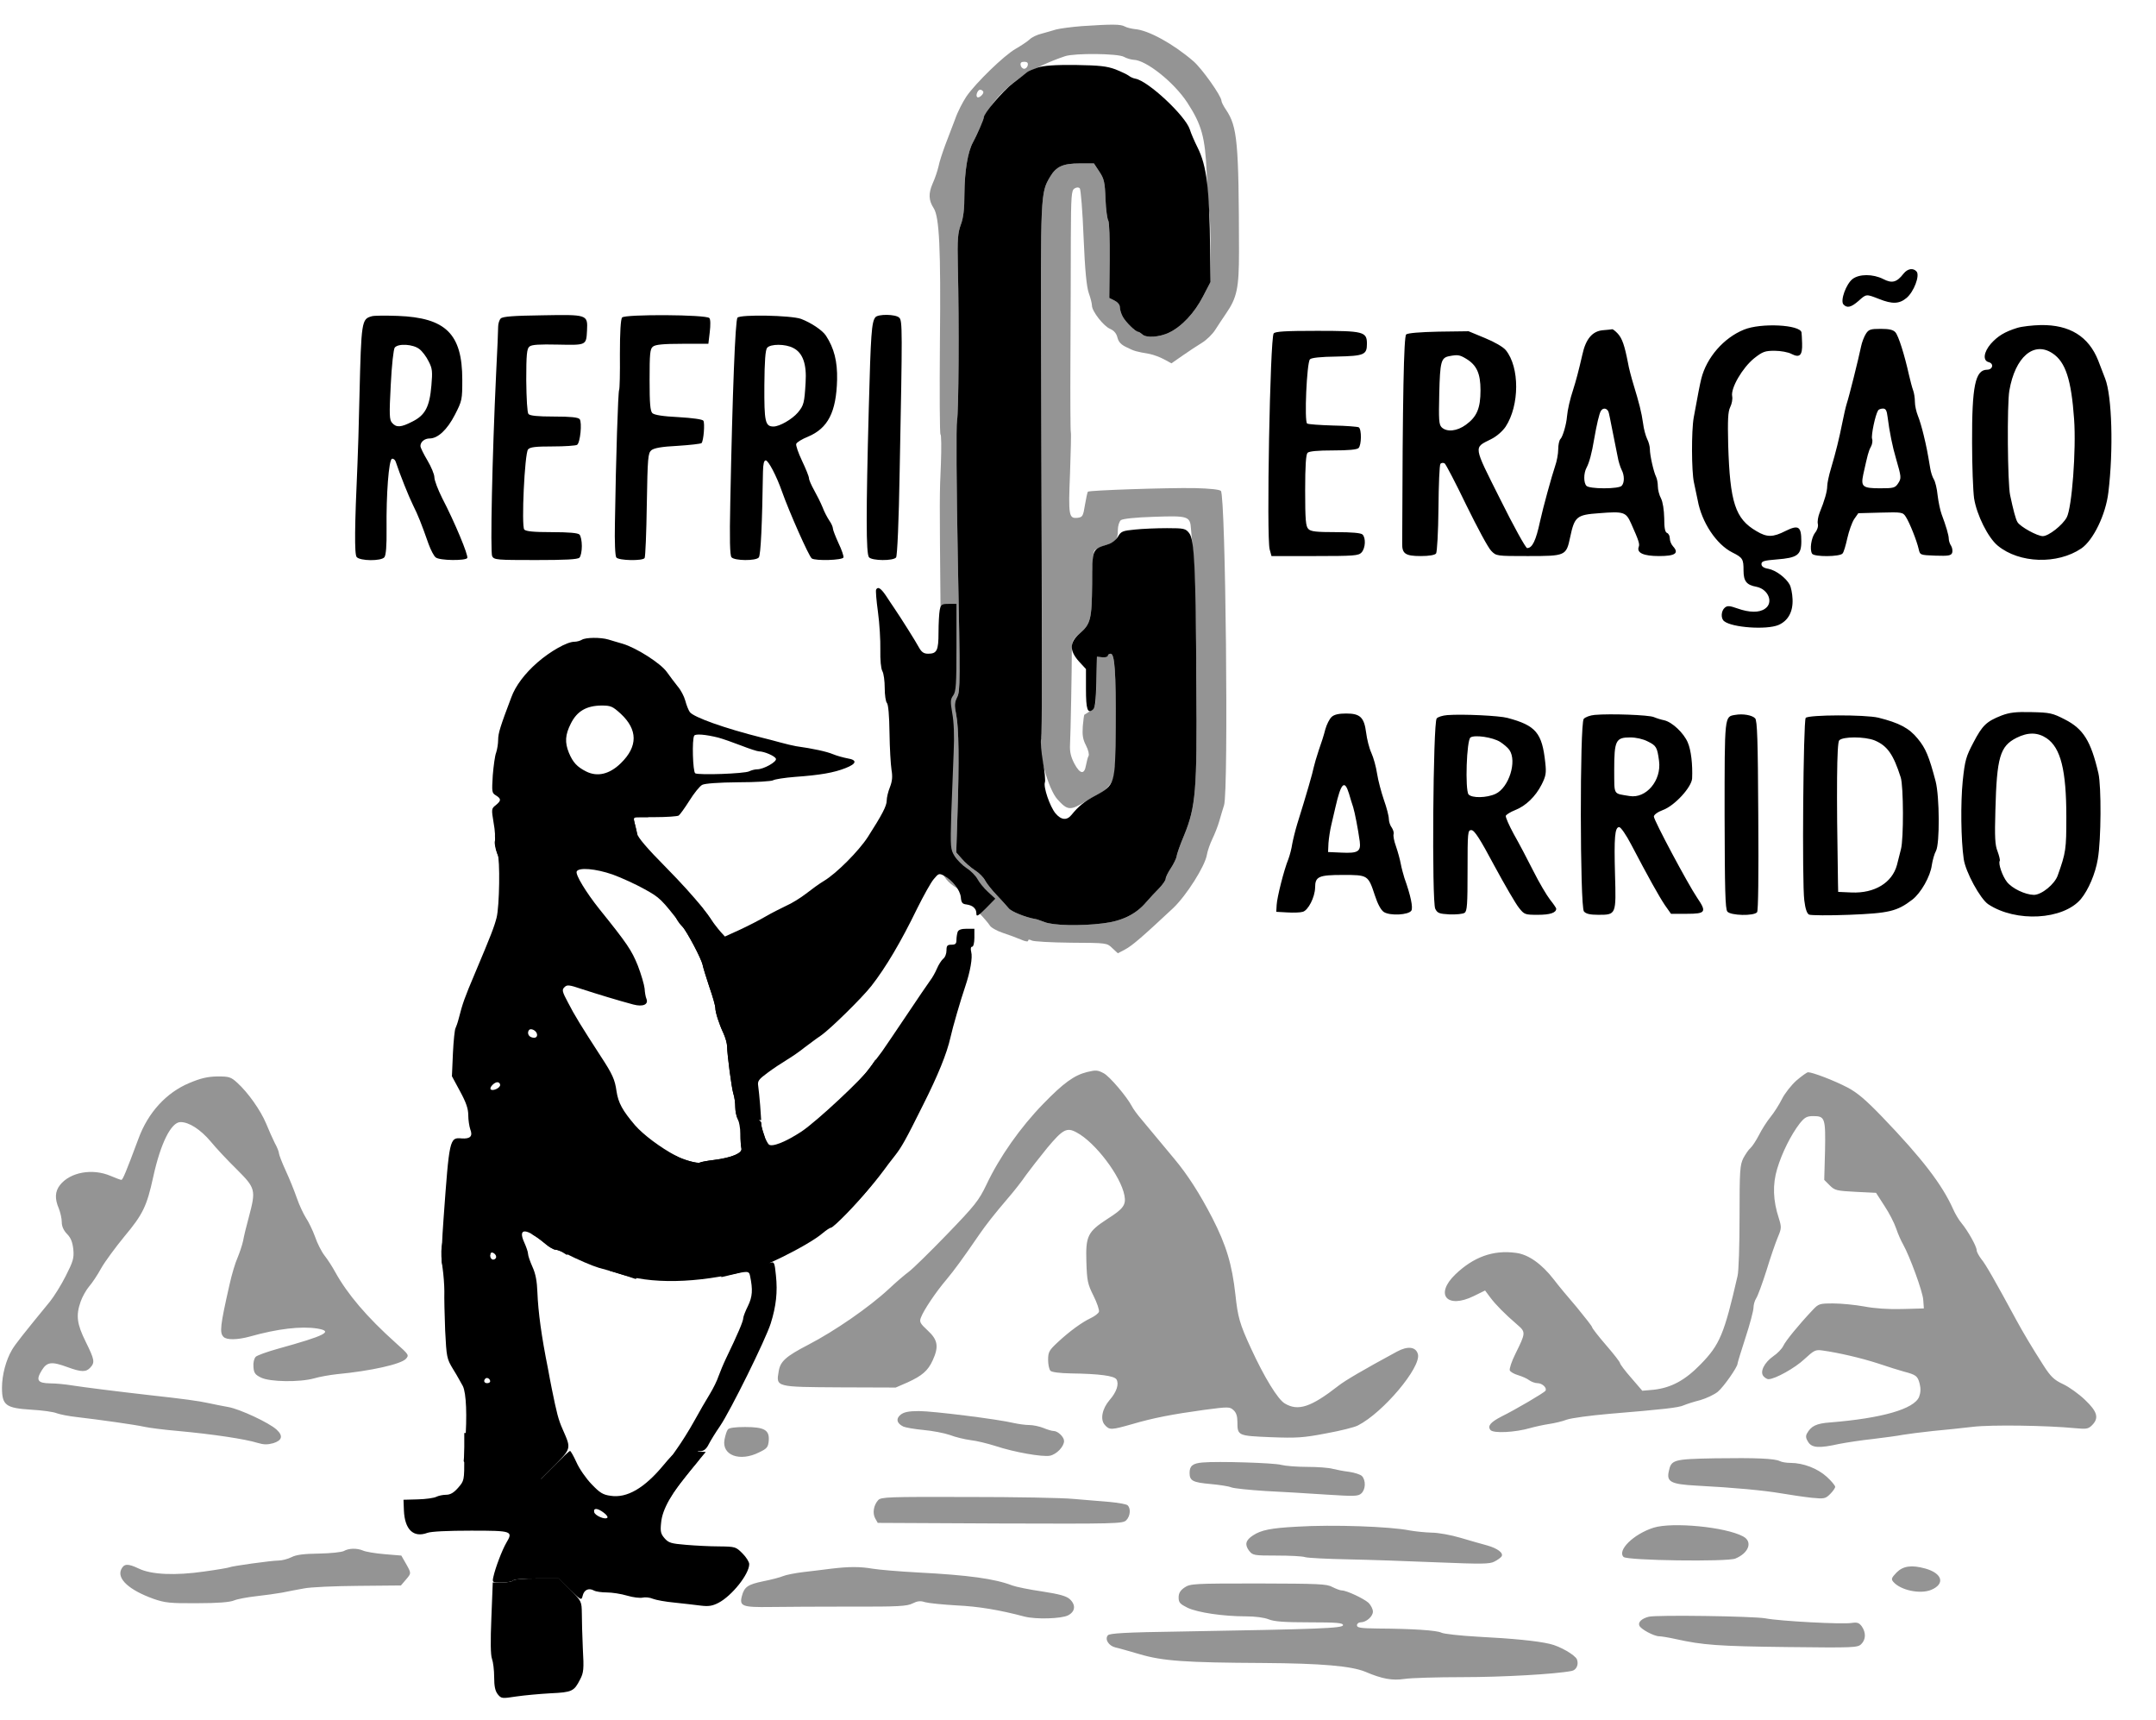
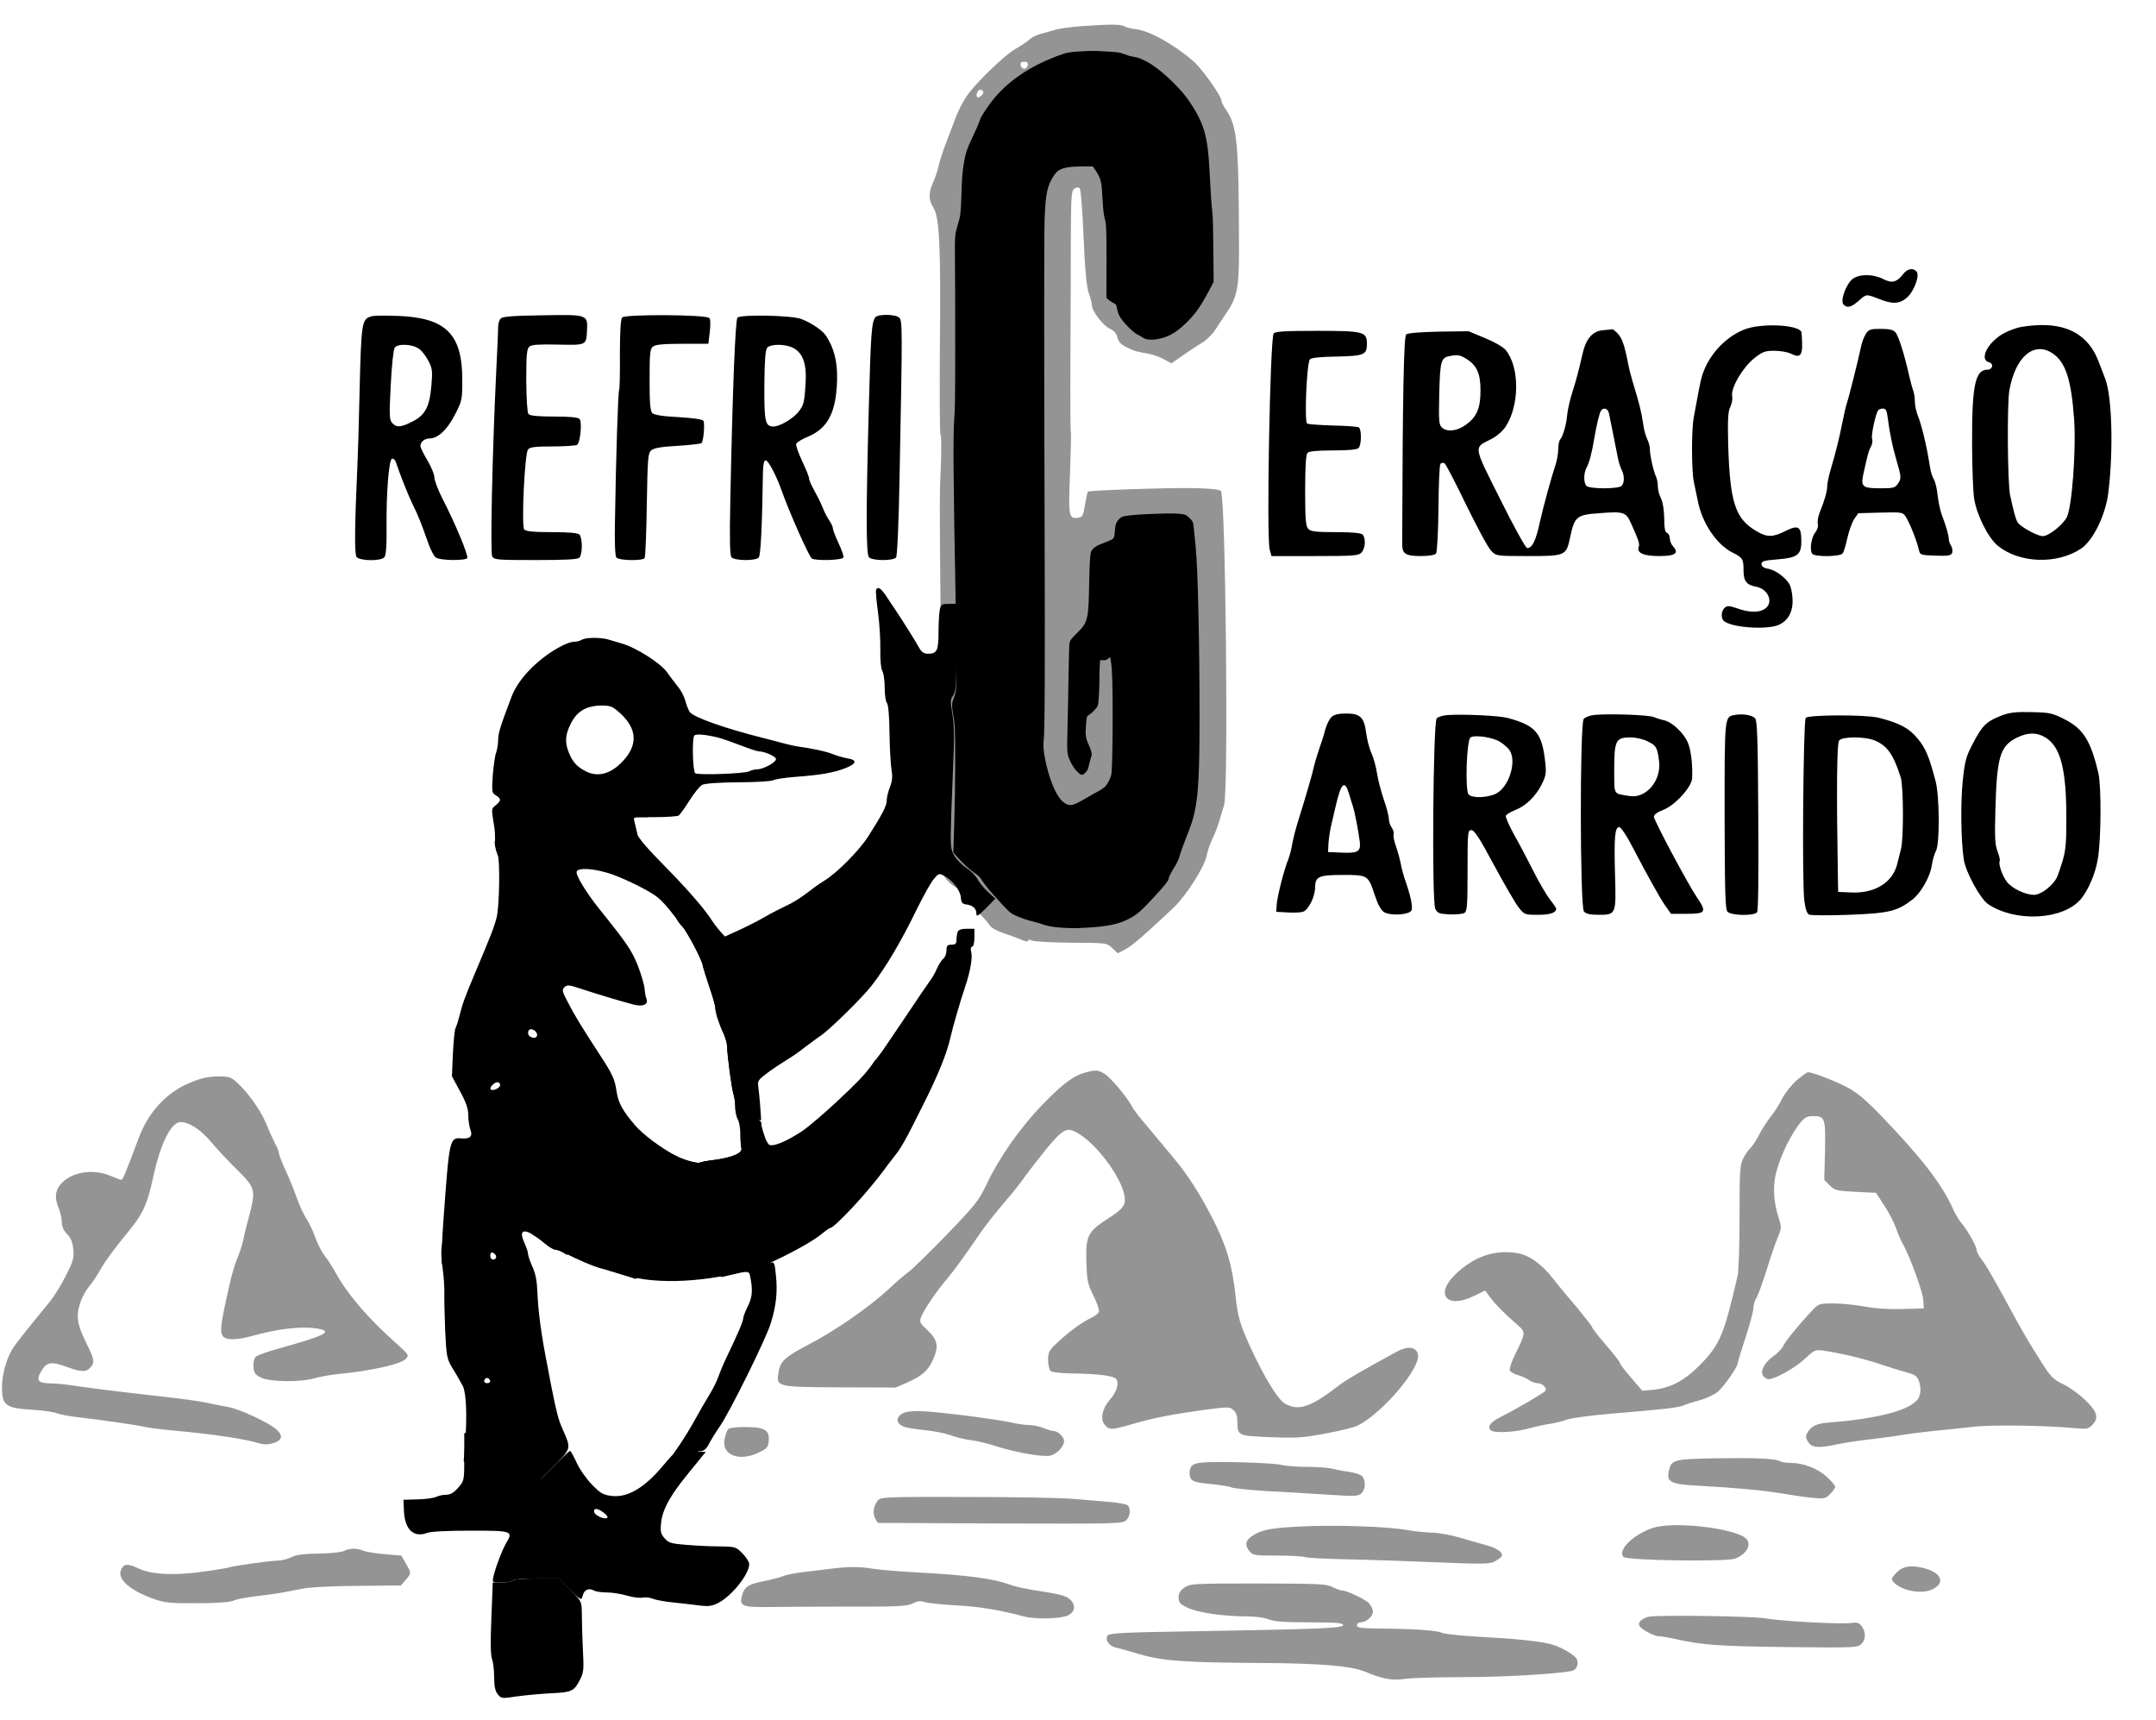
<svg xmlns="http://www.w3.org/2000/svg" viewBox="0 56 1082 863" role="img" aria-label="Refrigeração Garrido">
  <g id="agua" transform="translate(0,950) scale(0.1,-0.1)" fill="currentColor" opacity=".42">
    <path d="M4520 1842 c-25 -20 -20 -44 14 -60 12 -5 58 -13 102 -17 43 -4 102 -15 131 -25 28 -11 75 -22 105 -26 29 -3 85 -17 123 -29 97 -32 236 -56 274 -49 34 7 71 46 71 74 0 20 -31 50 -52 50 -9 0 -32 7 -51 15 -20 8 -52 15 -72 15 -19 0 -54 5 -77 10 -78 19 -406 60 -476 60 -52 0 -75 -5 -92 -18z M3653 1768 c-6 -7 -13 -30 -17 -51 -15 -79 77 -113 174 -64 40 19 45 26 48 59 4 53 -22 68 -119 68 -49 0 -80 -4 -86 -12z M8606 1623 c-208 -4 -219 -7 -231 -65 -12 -53 10 -65 138 -72 191 -10 339 -24 427 -39 47 -8 115 -18 152 -22 63 -6 69 -5 93 19 14 14 25 30 25 36 0 6 -19 29 -42 50 -46 42 -118 70 -183 70 -20 0 -44 4 -53 9 -26 13 -119 17 -326 14z M6035 1602 c-49 -4 -65 -17 -65 -52 0 -40 16 -48 105 -56 44 -4 91 -11 105 -17 14 -5 90 -13 170 -18 80 -4 217 -12 305 -18 142 -9 161 -9 177 6 22 20 23 66 3 87 -8 8 -37 17 -63 21 -26 3 -63 10 -83 15 -20 6 -79 10 -130 10 -52 0 -110 5 -129 10 -34 10 -317 19 -395 12z M4407 1413 c-23 -26 -29 -65 -15 -91 l13 -23 614 -3 c581 -2 616 -1 633 16 21 21 24 61 6 76 -7 5 -47 12 -88 16 -41 3 -122 10 -180 15 -58 6 -299 10 -536 10 -398 1 -432 0 -447 -16z M6510 1280 c-133 -7 -181 -17 -222 -44 -37 -24 -42 -46 -20 -76 19 -24 23 -25 138 -25 66 0 130 -3 144 -8 14 -4 111 -9 215 -11 105 -2 306 -9 448 -15 223 -9 263 -9 287 4 16 8 32 20 36 26 10 17 -20 40 -73 55 -26 7 -86 24 -133 38 -47 14 -112 26 -145 26 -33 1 -82 6 -110 11 -99 20 -388 30 -565 19z M8299 1275 c-101 -32 -184 -114 -151 -147 18 -18 521 -25 561 -8 68 28 88 85 39 111 -89 48 -355 73 -449 44z M1726 1158 c-11 -6 -67 -12 -125 -13 -77 -1 -115 -6 -138 -18 -18 -9 -47 -17 -66 -17 -34 0 -236 -28 -246 -34 -3 -2 -60 -12 -126 -21 -145 -21 -266 -16 -329 15 -55 26 -74 25 -88 -5 -21 -47 40 -103 162 -147 58 -20 82 -23 220 -22 103 0 165 5 185 14 17 7 66 16 110 21 44 5 103 13 130 18 28 6 77 15 110 21 33 7 156 12 273 13 l214 2 24 28 c29 34 29 32 1 82 l-23 40 -84 7 c-47 4 -95 12 -108 18 -30 13 -72 12 -96 -2z M4170 1069 c-36 -5 -99 -12 -140 -17 -41 -5 -86 -14 -100 -20 -14 -6 -59 -18 -100 -26 -77 -16 -95 -28 -107 -75 -13 -50 3 -56 143 -54 71 1 253 2 405 2 237 -1 282 2 309 16 24 12 39 14 63 6 18 -5 88 -12 157 -16 110 -5 217 -23 341 -56 58 -15 186 -11 219 6 37 19 40 53 8 82 -17 15 -53 25 -138 38 -63 9 -131 23 -150 30 -88 34 -222 52 -470 65 -96 5 -200 14 -230 19 -64 11 -119 11 -210 0z M9518 1050 c-25 -26 -28 -33 -17 -46 36 -43 135 -64 191 -41 71 30 56 83 -30 107 -69 19 -111 13 -144 -20z M5945 975 c-22 -15 -30 -29 -30 -50 0 -26 7 -33 45 -52 51 -24 178 -43 293 -43 46 0 92 -6 114 -15 27 -11 77 -15 204 -15 139 0 169 -3 169 -14 0 -16 -121 -20 -812 -32 -282 -4 -359 -9 -368 -19 -17 -20 4 -53 38 -61 15 -3 70 -19 122 -34 115 -34 228 -42 620 -44 292 -2 441 -15 512 -44 84 -36 135 -45 196 -36 31 5 163 9 292 9 199 0 466 15 547 31 24 4 37 32 27 58 -9 22 -86 67 -137 78 -64 15 -186 27 -362 36 -88 5 -169 14 -181 20 -22 12 -148 20 -321 21 -85 1 -103 4 -103 16 0 8 8 15 18 15 28 0 62 29 62 54 0 12 -10 32 -22 44 -25 22 -110 62 -134 62 -8 0 -29 8 -47 17 -28 16 -70 17 -372 18 -325 0 -341 -1 -370 -20z M8274 828 c-35 -9 -54 -27 -47 -44 6 -18 74 -54 100 -54 10 0 47 -6 83 -14 135 -30 214 -36 559 -40 337 -4 354 -3 372 15 23 23 24 57 3 88 -14 19 -23 22 -51 18 -45 -8 -361 9 -433 23 -63 11 -548 18 -586 8z" />
  </g>
  <g id="icebergs" transform="translate(0,950) scale(0.1,-0.1)" fill="currentColor" opacity=".42">
    <path d="M5455 3561 c-64 -16 -118 -55 -218 -158 -116 -119 -221 -268 -287 -408 -38 -79 -57 -103 -198 -249 -85 -88 -171 -172 -190 -186 -19 -14 -65 -53 -101 -87 -99 -92 -271 -211 -406 -281 -112 -58 -139 -83 -147 -132 -14 -80 -16 -79 307 -81 l280 -1 60 26 c72 33 102 58 126 111 31 68 26 102 -25 149 -39 36 -43 44 -34 66 14 37 75 128 128 190 40 48 81 104 164 225 33 48 76 103 141 179 34 39 76 93 94 120 19 26 67 88 107 137 78 93 98 104 147 77 93 -49 222 -219 240 -316 9 -47 -5 -67 -84 -117 -100 -65 -111 -86 -107 -215 3 -96 6 -112 36 -172 18 -36 30 -72 27 -80 -3 -8 -21 -22 -40 -31 -45 -21 -108 -67 -167 -122 -43 -40 -48 -49 -48 -88 0 -23 5 -48 12 -55 7 -7 47 -12 102 -13 143 -2 218 -12 229 -30 14 -23 1 -63 -34 -103 -38 -44 -49 -99 -24 -126 23 -26 33 -25 135 4 109 32 204 50 363 72 122 16 128 16 147 -1 14 -12 20 -31 20 -59 0 -70 2 -70 167 -77 131 -5 163 -3 278 19 72 13 144 31 160 40 126 64 317 291 301 357 -10 38 -51 43 -106 13 -170 -92 -260 -145 -293 -171 -137 -107 -202 -129 -269 -89 -35 20 -104 133 -170 277 -57 123 -66 157 -78 269 -17 153 -46 248 -116 385 -63 122 -124 217 -191 297 -101 122 -132 158 -164 197 -20 23 -42 53 -49 67 -25 48 -113 151 -141 165 -30 16 -39 17 -84 6z M9016 3519 c-26 -23 -59 -65 -73 -93 -14 -28 -40 -69 -58 -91 -18 -22 -44 -63 -58 -91 -14 -27 -33 -56 -42 -64 -9 -7 -25 -31 -36 -51 -17 -35 -19 -61 -19 -293 0 -141 -4 -275 -10 -298 -67 -292 -89 -345 -186 -444 -78 -80 -147 -117 -235 -127 l-57 -5 -56 65 c-31 35 -56 69 -56 74 0 5 -31 45 -70 90 -38 44 -70 85 -70 90 0 4 -35 49 -77 100 -43 50 -95 112 -115 139 -61 79 -129 127 -192 134 -113 15 -211 -21 -302 -108 -105 -101 -43 -175 92 -109 l57 28 26 -35 c27 -36 72 -82 136 -137 43 -37 42 -41 -10 -146 -19 -38 -31 -75 -28 -83 3 -7 21 -18 42 -24 20 -6 45 -17 55 -25 11 -8 30 -15 42 -15 24 0 49 -24 40 -38 -6 -10 -151 -95 -222 -130 -54 -28 -70 -47 -54 -67 15 -18 125 -12 200 10 25 7 67 16 93 20 27 4 67 13 90 22 23 8 119 21 212 29 276 23 349 31 375 43 14 6 51 18 83 26 31 9 71 28 88 42 29 24 99 124 99 141 0 5 18 63 40 131 22 67 40 135 40 150 0 14 6 35 13 46 8 11 31 74 52 140 20 66 46 141 57 167 19 45 19 51 5 96 -29 88 -32 169 -8 248 24 80 69 170 113 227 25 31 36 37 68 37 59 0 62 -10 59 -175 l-4 -145 28 -28 c25 -25 35 -27 130 -32 l102 -5 42 -65 c24 -36 50 -87 59 -114 9 -27 25 -63 35 -80 33 -59 99 -238 101 -279 l3 -42 -109 -3 c-68 -2 -140 3 -191 13 -45 8 -114 15 -154 15 -70 0 -74 -1 -105 -34 -69 -73 -136 -155 -147 -180 -7 -14 -29 -37 -50 -51 -45 -32 -68 -78 -49 -100 7 -8 18 -15 25 -15 33 0 135 57 181 101 48 44 55 48 90 43 80 -11 192 -37 279 -65 50 -17 108 -35 130 -41 61 -16 69 -22 79 -61 6 -24 5 -45 -3 -66 -26 -61 -186 -107 -446 -128 -70 -5 -96 -18 -117 -56 -7 -13 -5 -25 7 -43 19 -29 55 -31 154 -9 36 7 113 19 171 25 58 7 125 16 150 21 25 4 92 13 150 19 58 5 148 15 201 21 92 11 371 7 515 -7 54 -5 64 -4 83 15 36 36 27 68 -35 127 -30 29 -80 65 -110 79 -45 21 -62 37 -98 93 -59 92 -104 168 -136 227 -104 192 -156 284 -177 308 -12 16 -23 36 -23 44 0 19 -43 96 -76 136 -13 15 -32 47 -42 70 -55 123 -155 254 -356 463 -82 85 -125 122 -175 148 -65 34 -174 76 -197 76 -6 0 -32 -19 -58 -41z M950 3506 c-115 -48 -207 -148 -255 -279 -63 -169 -79 -207 -86 -207 -4 0 -28 9 -54 20 -91 39 -203 19 -254 -46 -25 -32 -27 -68 -6 -117 8 -20 15 -51 15 -69 0 -21 9 -41 26 -59 20 -20 28 -42 32 -78 4 -44 -1 -60 -38 -133 -23 -46 -59 -103 -79 -128 -136 -166 -174 -214 -191 -243 -30 -51 -50 -126 -50 -190 0 -88 19 -102 146 -110 55 -3 113 -11 129 -18 17 -6 62 -15 100 -19 112 -13 297 -39 340 -49 22 -5 99 -15 170 -21 173 -16 335 -40 399 -60 30 -9 49 -9 78 -1 44 14 50 37 16 68 -38 35 -185 103 -241 113 -28 5 -74 14 -101 20 -50 11 -124 21 -296 40 -167 19 -333 40 -390 49 -30 5 -79 10 -108 10 -64 1 -73 16 -42 66 26 42 49 45 130 15 68 -25 92 -25 113 -2 24 26 22 39 -23 130 -44 89 -50 132 -25 202 8 23 27 57 42 75 16 18 43 59 61 92 18 32 71 104 117 160 92 110 112 151 144 298 37 169 90 275 137 275 43 0 100 -37 151 -97 26 -32 85 -95 131 -140 95 -95 97 -103 61 -239 -12 -43 -25 -97 -29 -120 -5 -23 -18 -61 -28 -85 -11 -24 -29 -84 -40 -134 -47 -207 -51 -242 -30 -263 16 -16 70 -15 132 2 139 39 256 53 339 40 82 -14 41 -35 -197 -101 -54 -15 -105 -33 -113 -41 -8 -9 -13 -29 -11 -51 2 -30 9 -39 38 -53 44 -22 194 -24 266 -4 27 8 78 17 114 21 170 16 322 50 347 77 17 19 15 21 -52 81 -143 128 -241 243 -303 355 -14 26 -38 63 -53 82 -15 19 -37 62 -48 95 -12 33 -33 76 -46 95 -12 19 -33 63 -45 98 -12 35 -37 97 -56 138 -19 41 -34 81 -34 87 0 7 -9 31 -21 52 -11 22 -31 67 -44 99 -28 66 -90 154 -144 203 -33 30 -41 32 -101 32 -49 -1 -83 -9 -140 -33z" />
  </g>
-   <g id="letra-g" transform="translate(0,950) scale(0.1,-0.1)" fill="currentColor">
-     <path d="M5208 8601 c-23 -8 -47 -18 -53 -23 -5 -5 -38 -30 -72 -56 -50 -38 -146 -151 -146 -172 0 -9 -37 -94 -54 -124 -26 -47 -42 -143 -43 -258 0 -78 -5 -120 -18 -155 -15 -41 -18 -72 -15 -208 7 -296 4 -730 -4 -775 -5 -25 -3 -330 4 -700 12 -606 12 -657 -3 -687 -14 -28 -15 -41 -5 -90 13 -66 15 -234 6 -504 l-6 -186 28 -32 c15 -18 45 -44 65 -57 21 -13 44 -36 52 -52 8 -15 34 -48 58 -73 23 -24 50 -54 60 -66 13 -17 86 -46 133 -54 6 0 26 -8 46 -15 42 -18 182 -21 294 -7 95 11 166 46 216 105 19 22 49 54 67 72 17 18 32 39 32 47 0 8 12 32 26 53 14 21 27 48 29 59 1 12 18 60 38 107 58 142 65 225 61 750 -3 597 -10 732 -36 765 -18 23 -25 25 -111 25 -51 0 -123 -3 -161 -7 -62 -6 -70 -9 -85 -35 -9 -16 -30 -33 -51 -39 -80 -26 -78 -20 -79 -198 -2 -179 -7 -201 -63 -250 -51 -45 -52 -85 -3 -140 l35 -38 0 -101 c0 -102 8 -125 35 -102 11 9 15 44 17 138 l3 127 28 -3 c15 -1 27 2 27 8 0 5 6 10 14 10 20 0 27 -90 25 -370 -2 -286 -3 -289 -102 -342 -56 -30 -85 -54 -119 -96 -24 -30 -52 -27 -81 7 -28 34 -62 133 -53 156 3 8 -1 55 -10 103 -8 48 -13 100 -9 116 5 30 5 325 0 1831 -3 904 -3 907 45 988 31 52 65 67 149 67 l71 0 27 -41 c24 -36 28 -53 31 -138 2 -53 9 -101 14 -108 5 -7 8 -91 7 -200 l-2 -188 26 -13 c16 -8 27 -21 27 -33 0 -11 6 -32 14 -47 14 -27 65 -77 78 -77 4 0 13 -6 20 -12 19 -20 87 -15 135 8 64 31 127 98 170 181 l38 73 -2 160 c-3 310 -17 423 -63 515 -15 30 -33 71 -39 91 -22 68 -208 242 -272 254 -12 2 -27 9 -34 15 -8 6 -37 20 -67 32 -44 16 -79 20 -200 22 -104 1 -160 -3 -190 -13z" />
+   <g id="letra-g" transform="translate(0,950) scale(0.025,-0.025)" fill="currentColor">
+     <path d="M21770 34733 c-159 -5 -331 -24 -396 -44 -35 -11 -115 -40 -177 -63 -524 -203 -922 -469 -1222 -818 -108 -126 -277 -373 -295 -433 -22 -73 -80 -207 -170 -395 -97 -203 -129 -299 -159 -483 -32 -191 -41 -308 -51 -647 -10 -348 -22 -440 -74 -606 -58 -186 -61 -218 -56 -734 3 -256 5 -1012 5 -1680 -1 -1075 -3 -1245 -19 -1475 -26 -364 -20 -1158 29 -3734 17 -899 19 -1564 5 -1699 -7 -67 -19 -114 -41 -165 -42 -95 -46 -162 -20 -307 41 -227 46 -327 46 -990 0 -417 -7 -836 -19 -1222 l-19 -587 89 -102 c97 -112 229 -232 332 -305 97 -68 109 -80 166 -169 62 -95 122 -167 316 -381 209 -230 237 -256 333 -303 98 -47 261 -104 364 -125 39 -9 111 -30 160 -47 136 -49 241 -67 454 -80 147 -9 252 -9 415 0 447 23 677 68 888 176 170 87 245 152 546 478 177 192 260 297 260 331 0 29 38 107 100 206 70 112 105 188 129 280 10 41 64 190 119 330 112 285 143 379 177 543 72 339 95 796 95 1892 0 1444 -34 2986 -75 3373 -8 76 -21 216 -30 312 -9 96 -21 191 -27 212 -13 45 -110 141 -158 157 -76 25 -241 32 -540 21 -335 -11 -539 -26 -654 -45 -72 -13 -83 -18 -124 -57 -65 -62 -83 -112 -92 -243 -12 -165 -8 -160 -205 -234 -55 -21 -121 -48 -145 -61 -62 -31 -119 -87 -130 -130 -18 -67 -29 -258 -35 -600 -13 -752 -26 -810 -236 -1016 -119 -117 -143 -148 -160 -208 -5 -17 -14 -314 -19 -661 -5 -346 -15 -825 -21 -1062 -13 -506 -12 -518 74 -687 39 -75 69 -119 118 -169 85 -86 106 -88 171 -19 43 46 47 56 73 168 16 65 34 134 42 153 19 44 5 108 -48 223 -63 137 -75 213 -60 388 16 198 15 194 70 229 64 42 147 129 166 175 19 44 34 290 35 547 0 86 3 204 7 262 l6 107 63 0 c56 0 67 3 97 30 19 17 37 30 40 30 9 0 27 -131 37 -273 26 -372 18 -1904 -10 -2072 -13 -77 -67 -187 -122 -247 -28 -31 -74 -63 -133 -94 -49 -25 -155 -85 -234 -132 -257 -151 -318 -171 -407 -133 -107 46 -204 181 -293 411 -120 307 -197 701 -170 865 22 136 28 1464 19 4190 -12 3592 -12 5964 0 6280 21 524 52 668 191 879 89 136 220 175 587 176 l192 0 57 -87 c103 -160 116 -212 133 -523 12 -235 26 -361 46 -434 33 -117 37 -217 36 -906 l-2 -685 33 -33 c17 -18 62 -49 99 -69 61 -32 68 -39 73 -72 12 -74 27 -127 49 -176 51 -113 271 -342 374 -391 30 -14 73 -39 94 -54 53 -39 132 -54 232 -45 273 24 497 157 759 450 117 132 213 278 338 514 l102 194 -6 641 c-4 486 -9 670 -21 761 -15 120 -36 426 -56 835 -34 684 -112 951 -401 1380 -163 243 -490 564 -752 739 -103 69 -245 137 -313 150 -30 6 -80 16 -111 22 -32 6 -87 24 -123 39 -36 15 -98 33 -137 39 -77 12 -453 32 -538 29 -27 -1 -88 -3 -135 -5z" />
  </g>
  <g id="contorno-g" transform="translate(0,950) scale(0.1,-0.1)" fill="currentColor" opacity=".42">
    <path d="M5430 8809 c-52 -4 -111 -12 -130 -17 -19 -6 -52 -15 -73 -21 -22 -5 -49 -18 -60 -29 -12 -11 -44 -32 -70 -47 -58 -33 -200 -171 -247 -239 -18 -27 -44 -77 -56 -112 -13 -35 -36 -94 -50 -131 -14 -38 -30 -86 -34 -108 -5 -22 -18 -61 -30 -87 -21 -49 -20 -83 6 -123 28 -44 36 -202 31 -671 -2 -255 -1 -464 3 -464 4 0 5 -66 2 -147 -7 -153 -7 -171 -2 -715 2 -296 1 -330 -15 -354 -15 -23 -16 -45 -12 -163 3 -75 10 -158 15 -186 6 -29 6 -60 1 -73 -5 -13 -9 -125 -9 -250 0 -281 14 -333 102 -388 20 -13 44 -36 52 -52 8 -15 34 -48 59 -72 24 -25 48 -53 54 -63 5 -10 34 -27 64 -37 30 -10 71 -25 92 -34 22 -10 37 -12 37 -6 0 7 6 7 18 1 9 -5 98 -10 197 -11 180 -1 180 -1 207 -27 l28 -26 36 19 c35 18 89 65 242 208 67 64 160 211 169 268 3 18 15 53 27 78 12 25 28 65 35 90 7 25 18 61 24 80 23 69 8 1554 -16 1577 -8 7 -55 12 -132 14 -141 2 -528 -11 -535 -18 -3 -2 -9 -32 -15 -66 -9 -56 -12 -62 -36 -65 -45 -5 -48 8 -39 223 4 110 6 203 4 206 -2 4 -3 170 -2 370 1 200 2 471 2 603 1 215 3 240 18 250 11 7 21 7 27 1 5 -6 14 -116 19 -245 7 -167 15 -248 26 -280 9 -25 16 -53 16 -63 0 -29 59 -104 91 -117 20 -9 32 -23 37 -44 6 -23 19 -36 47 -49 38 -19 46 -21 115 -33 19 -4 52 -16 72 -27 l37 -20 56 39 c30 21 74 50 97 64 23 14 54 44 68 67 14 22 38 58 53 80 55 80 65 127 65 311 -1 549 -8 626 -65 711 -13 19 -23 39 -23 45 0 24 -98 162 -141 199 -101 87 -226 156 -294 161 -16 2 -39 7 -50 13 -21 12 -63 12 -215 2z m210 -154 c14 -8 36 -14 49 -15 62 -1 202 -112 269 -214 73 -112 90 -174 98 -356 3 -85 9 -173 13 -195 4 -22 6 -110 6 -195 l0 -155 -38 -73 c-43 -83 -106 -150 -170 -181 -48 -23 -116 -28 -135 -8 -7 6 -16 12 -20 12 -13 0 -64 50 -78 77 -8 15 -14 36 -14 47 0 12 -11 25 -27 33 l-26 13 2 188 c1 109 -2 193 -7 200 -5 7 -12 55 -14 108 -3 85 -7 102 -31 138 l-27 41 -71 0 c-84 0 -118 -15 -149 -67 -48 -81 -48 -84 -45 -988 6 -1523 5 -1805 -1 -1830 -16 -64 36 -254 83 -306 51 -56 64 -57 141 -10 37 22 74 43 84 46 9 4 27 23 41 43 24 37 24 40 26 282 2 280 -5 370 -25 370 -8 0 -14 -5 -14 -10 0 -6 -12 -9 -27 -8 l-28 3 -3 -127 c-3 -139 2 -125 -60 -164 -2 -1 -5 -27 -8 -58 -3 -44 0 -65 16 -96 12 -23 17 -46 13 -53 -4 -6 -9 -27 -13 -47 -8 -48 -30 -45 -59 10 -17 33 -23 58 -21 95 3 53 9 372 9 466 0 52 3 58 38 89 57 50 62 72 64 250 1 112 5 162 13 170 7 5 32 17 56 25 52 18 60 28 60 76 0 20 7 42 15 49 9 7 70 14 167 17 171 6 181 3 185 -61 1 -17 7 -78 13 -136 5 -58 12 -330 14 -605 4 -575 -2 -650 -61 -795 -20 -47 -37 -95 -38 -107 -2 -11 -15 -38 -29 -59 -14 -21 -26 -45 -26 -53 0 -8 -15 -29 -32 -47 -18 -18 -48 -50 -67 -72 -50 -59 -121 -94 -216 -105 -112 -14 -252 -11 -294 7 -20 7 -40 15 -46 15 -47 8 -120 37 -133 54 -10 12 -37 42 -60 66 -24 25 -50 58 -58 73 -8 16 -31 39 -52 52 -20 13 -50 39 -65 57 l-28 32 6 186 c9 270 7 438 -6 504 -10 49 -9 62 5 90 15 30 15 81 3 687 -7 370 -9 675 -4 700 8 45 11 479 4 775 -3 136 0 167 15 208 13 35 18 77 18 155 1 115 17 211 43 258 17 30 54 115 54 124 0 3 19 32 42 65 73 103 197 186 366 243 48 16 265 14 295 -3z m-482 -42 c-2 -10 -10 -18 -18 -18 -8 0 -16 8 -18 18 -2 12 3 17 18 17 15 0 20 -5 18 -17z m-224 -132 c7 -10 -22 -37 -30 -28 -9 8 3 37 15 37 5 0 12 -4 15 -9z" />
  </g>
  <g id="pinguim" transform="translate(0,950) scale(0.1,-0.1)" fill="currentColor">
    <path d="M2575 1010 c-3 -5 -28 -10 -54 -10 l-48 0 -7 -177 c-5 -119 -4 -187     3 -206 6 -16 11 -57 11 -92 0 -46 5 -69 18 -86 18 -22 21 -22 93 -11 41 6 118     13 172 16 108 5 118 10 148 69 18 34 20 52 14 155 -3 64 -5 144 -5 177 -1 59     -1 61 -57 118 l-57 57 -113 0 c-64 0 -114 -4 -118 -10z" />
    <path d="M3720 2740 c-8 -6 -34 -15 -57 -21 l-43 -11 0 -88 0 -88 38 9 c93 23     101 23 106 -2 15 -71 12 -105 -10 -151 -13 -26 -24 -54 -24 -62 0 -15 -28 -81     -86 -201 -13 -27 -30 -68 -38 -90 -7 -22 -27 -62 -44 -90 -17 -27 -52 -88 -78     -135 -26 -47 -64 -107 -84 -135 -20 -27 -57 -86 -83 -130 l-46 -79 41 -28 41     -27 26 39 c14 21 54 72 87 113 54 64 59 75 45 85 -14 9 -13 11 6 11 16 1 29     12 40 35 10 19 35 60 56 90 52 76 230 436 255 516 27 86 35 157 26 241 -6 62     -9 69 -25 64 -17 -6 -19 0 -19 69 l0 76 -57 0 c-32 0 -65 -5 -73 -10z" />
    <path d="M2330 1630 c0 -119 0 -119 -31 -155 -22 -25 -39 -35 -61 -35 -16 0     -38 -5 -48 -10 -11 -6 -52 -12 -92 -13 l-73 -2 2 -53 c4 -97 48 -139 118 -113     19 7 103 11 219 11 207 0 212 -2 177 -61 -21 -36 -55 -125 -65 -171 -6 -28 -6     -28 43 -28 27 0 53 5 56 10 4 6 54 10 118 10 l111 0 57 -56 c55 -54 57 -55 63     -31 7 30 30 41 56 27 10 -6 40 -10 65 -10 26 0 72 -7 102 -16 30 -9 65 -13 78     -10 13 3 36 1 52 -6 15 -6 64 -15 108 -19 44 -5 103 -11 131 -15 40 -5 59 -2     90 14 67 35 154 144 154 194 0 11 -15 35 -34 54 -33 33 -36 34 -117 35 -46 0     -122 4 -168 8 -73 6 -86 10 -106 33 -19 22 -22 34 -17 79 6 66 52 148 153 269     l71 85 -67 3 c-38 2 -74 1 -81 -2 -7 -2 -36 -33 -64 -67 -96 -116 -184 -167     -266 -154 -38 5 -54 15 -95 58 -28 29 -62 78 -76 110 -14 31 -29 57 -32 57 -4     0 -38 -32 -76 -70 l-70 -70 -115 115 -115 115 -78 0 -77 0 0 -120z m700 -280     c14 -10 22 -22 18 -25 -11 -12 -63 11 -66 28 -5 22 17 21 48 -3z" />
    <path d="M2392 2867 c-34 -34 -62 -68 -62 -75 0 -6 -6 -12 -13 -12 -8 0 -24     -11 -37 -25 -13 -14 -31 -25 -40 -25 -24 0 -32 -69 -19 -151 5 -34 9 -88 9     -118 -1 -31 1 -119 4 -196 7 -136 8 -142 40 -195 19 -30 40 -69 49 -85 17 -35     22 -149 11 -289 l-7 -88 129 -129 c125 -125 130 -129 171 -129 l43 0 0 63 0     62 95 95 c105 105 103 97 59 198 -22 49 -30 82 -55 205 -5 26 -14 71 -19 100     -33 164 -49 284 -53 382 -2 57 -9 94 -25 129 -12 27 -22 56 -22 65 0 9 -9 35     -19 57 -35 77 12 73 107 -8 18 -15 41 -28 50 -28 10 0 28 -7 40 -16 22 -15 23     -15 16 13 -4 15 -13 43 -20 62 -8 19 -14 69 -14 117 l0 84 -178 0 -178 0 -62     -63z m98 -233 c0 -8 -7 -14 -15 -14 -8 0 -15 9 -15 20 0 13 5 18 15 14 8 -4     15 -12 15 -20z m-30 -625 c0 -5 -7 -9 -15 -9 -15 0 -20 12 -9 23 8 8 24 -1 24     -14z" />
    <path d="M4806 4264 c-3 -9 -6 -27 -6 -40 0 -19 -5 -24 -25 -24 -21 0 -25 -5     -25 -29 0 -16 -7 -35 -17 -42 -9 -8 -23 -30 -31 -49 -8 -19 -23 -46 -34 -60     -10 -14 -64 -92 -119 -175 -55 -82 -110 -163 -122 -180 -86 -115 -107 -142     -126 -159 -21 -19 -21 -26 -21 -308 0 -241 2 -288 14 -288 12 0 80 76 142 159     11 16 36 48 54 71 34 43 54 78 142 255 75 149 120 259 138 340 10 47 52 191     74 255 25 74 38 146 30 174 -4 16 -2 26 5 26 6 0 11 19 11 45 l0 45 -39 0     c-26 0 -41 -5 -45 -16z" />
    <path d="M4368 3585 c-39 -57 -270 -272 -345 -322 -82 -54 -150 -80 -165 -65     -14 14 -38 80 -38 105 0 14 -9 17 -45 17 l-45 0 0 -380 c0 -209 3 -380 8 -380     55 1 318 130 391 193 18 15 36 27 41 27 13 0 136 126 185 190 l45 59 -2 298     -3 298 -27 -40z" />
    <path d="M3722 3303 c-7 -19 -8 -95 -1 -126 5 -23 -50 -46 -137 -57 -34 -4     -66 -10 -71 -13 -11 -7 -91 15 -119 33 -17 10 -37 -7 -176 -147 l-158 -158 0     -136 0 -135 73 -22 c168 -49 410 -37 665 35 l52 14 0 307 c-1 241 -4 316 -15     347 -8 22 -15 48 -15 58 0 14 -9 17 -45 17 -34 0 -47 -4 -53 -17z" />
    <path d="M4397 5982 c-3 -4 1 -54 9 -112 8 -58 13 -143 12 -190 -1 -52 3 -94     10 -107 7 -12 12 -50 12 -85 0 -35 5 -69 11 -75 7 -7 12 -65 13 -149 1 -77 6     -160 10 -186 6 -35 4 -57 -8 -88 -9 -22 -16 -52 -16 -67 0 -27 -24 -72 -95     -183 -47 -72 -158 -183 -220 -220 -22 -13 -62 -42 -90 -64 -27 -21 -72 -49     -100 -61 -27 -13 -73 -36 -102 -53 -29 -17 -87 -47 -128 -66 l-77 -35 -21 23     c-12 13 -44 55 -72 94 -32 45 -57 71 -70 71 -10 1 -36 -15 -57 -36 -35 -34     -36 -37 -23 -63 7 -14 21 -32 30 -40 19 -16 98 -166 102 -195 2 -11 17 -59 33     -107 17 -48 30 -95 30 -105 0 -22 18 -79 41 -128 10 -22 18 -51 18 -65 1 -45     22 -204 31 -236 6 -17 10 -48 10 -70 1 -44 23 -94 34 -75 4 6 27 11 52 11 l44     0 -5 73 c-3 39 -8 84 -10 99 -4 24 3 33 48 66 28 21 72 50 97 65 25 15 64 42     86 60 23 17 61 46 85 62 46 32 206 189 252 248 72 92 149 222 230 389 32 64     69 131 83 147 24 29 27 30 52 17 42 -22 80 -71 84 -108 2 -27 8 -34 28 -36 33     -5 50 -20 50 -46 0 -17 8 -13 48 27 l47 48 -37 34 c-21 19 -44 48 -53 65 -9     16 -33 41 -54 54 -21 14 -48 41 -60 60 -21 34 -22 43 -17 213 4 98 9 237 12     308 4 85 1 153 -7 196 -10 59 -10 70 5 90 14 20 16 56 16 241 l0 218 -39 0     c-35 0 -39 -3 -45 -31 -3 -17 -6 -68 -6 -113 0 -90 -8 -106 -52 -106 -22 0     -33 8 -46 31 -16 30 -89 146 -125 199 -10 14 -28 42 -42 63 -25 36 -39 45 -48     29z" />
    <path d="M2920 5730 c-8 -5 -25 -10 -38 -10 -36 0 -121 -48 -185 -104 -63 -55     -110 -117 -131 -175 -55 -145 -66 -180 -66 -213 0 -20 -5 -49 -10 -64 -6 -14     -13 -66 -17 -114 -5 -83 -5 -89 16 -101 27 -17 27 -26 -1 -49 -22 -17 -22 -20     -11 -87 7 -38 10 -79 7 -91 -4 -12 2 -42 12 -67 l19 -45 215 0 215 0 80 80     c81 80 81 81 100 60 10 -11 31 -20 48 -20 32 0 32 2 11 84 l-6 26 108 0 c60 0     114 4 120 8 6 4 30 37 54 75 23 37 52 73 64 79 13 7 80 12 181 13 88 0 167 5     175 10 8 5 58 13 110 17 126 9 195 21 253 44 57 22 60 41 10 49 -21 4 -54 13     -73 21 -31 13 -99 28 -185 40 -16 3 -52 11 -80 19 -27 7 -69 19 -92 24 -187     47 -341 102 -361 128 -7 10 -17 35 -23 58 -6 22 -23 54 -38 71 -14 18 -39 50     -55 73 -31 43 -151 120 -221 141 -22 6 -54 16 -71 21 -40 12 -115 11 -134 -1z     m195 -371 c86 -80 87 -164 1 -248 -57 -56 -118 -70 -174 -42 -46 23 -67 46     -87 94 -21 52 -19 90 10 147 31 62 78 89 153 90 48 0 56 -4 97 -41z m490 -120     c22 -6 74 -24 115 -40 41 -16 81 -29 89 -29 26 0 80 -23 85 -37 6 -15 -62 -53     -94 -53 -12 0 -30 -5 -40 -10 -23 -12 -253 -20 -271 -10 -12 8 -17 170 -5 189     7 10 57 6 121 -10z" />
    <path d="M2935 4820 l-100 -100 -115 0 -116 0 -44 45 c-64 65 -78 61 -76 -22     1 -38 7 -77 13 -88 13 -24 10 -262 -5 -320 -12 -46 -28 -88 -107 -275 -55     -130 -63 -153 -83 -231 -5 -20 -13 -42 -16 -48 -4 -6 -10 -63 -13 -126 l-5     -115 41 -76 c30 -55 41 -87 41 -119 0 -24 5 -56 10 -71 14 -35 0 -49 -43 -46     -61 6 -62 -2 -91 -403 -8 -104 -11 -202 -9 -217 l6 -28 90 0 c85 0 93 2 119     27 15 15 28 33 28 40 0 8 4 12 8 9 5 -3 37 24 72 59 49 49 71 65 92 65 18 0     28 -5 28 -15 0 -8 10 -20 23 -26 12 -7 37 -25 55 -40 18 -16 40 -29 48 -29 8     0 32 -9 52 -19 63 -32 136 -63 167 -72 43 -11 157 -46 178 -54 15 -6 17 1 17     81 l0 89 156 156 c153 155 156 157 207 163 114 13 174 25 212 39 l40 15 -2     156 c-2 117 -6 164 -18 186 -8 16 -15 47 -15 69 0 22 -4 50 -9 63 -5 13 -14     77 -21 143 -7 74 -18 135 -29 160 -24 50 -41 105 -41 131 -1 10 -14 57 -30     104 -17 47 -30 93 -30 103 0 10 -11 38 -25 62 -16 26 -22 46 -16 50 18 10 -88     142 -235 291 -98 99 -143 152 -147 172 -3 16 -9 41 -13 56 -6 25 -4 26 32 26     l38 0 -39 40 c-38 39 -40 40 -110 40 l-70 0 -100 -100z m140 -268 c44 -16 116     -49 159 -73 78 -43 85 -50 188 -183 32 -42 98 -166 104 -196 3 -14 18 -64 34     -112 17 -48 30 -95 30 -105 0 -22 18 -79 41 -128 10 -22 18 -51 18 -65 1 -45     22 -204 31 -236 6 -17 10 -47 10 -68 0 -20 5 -47 12 -59 7 -12 13 -47 14 -77     0 -30 3 -63 5 -73 5 -23 -50 -46 -137 -57 -34 -4 -66 -10 -71 -13 -11 -7 -85     14 -123 35 -77 41 -162 105 -203 152 -63 74 -84 112 -93 171 -8 58 -20 85 -79     175 -96 148 -133 208 -164 269 -30 56 -32 65 -18 78 13 13 23 12 88 -10 77     -25 182 -57 257 -77 49 -13 78 0 66 29 -4 9 -8 32 -9 51 -2 19 -17 71 -34 115     -31 77 -53 110 -194 285 -66 83 -119 170 -113 187 9 22 95 15 181 -15z m-381     -797 c6 -18 -7 -27 -28 -19 -16 6 -21 25 -10 37 9 8 32 -2 38 -18z m-184 -259     c0 -15 -37 -32 -47 -22 -9 8 17 36 33 36 8 0 14 -6 14 -14z" />
  </g>
  <g id="palavra-refrigeracao" transform="translate(0,950) scale(0.1,-0.1)" fill="currentColor">
    <path d="M9553 7567 c-34 -44 -58 -50 -102 -27 -52 26 -120 26 -154 0 -32 -25 -62 -107 -46 -127 18 -20 38 -16 76 17 40 36 38 35 103 10 67 -27 102 -25 138 5 37 31 67 111 51 132 -17 20 -45 16 -66 -10z M1865 7353 c-50 -14 -52 -24 -61 -400 -3 -144 -8 -297 -10 -340 -14 -310 -16 -454 -4 -468 17 -20 123 -21 139 -1 8 10 12 57 11 143 -2 173 11 345 27 351 7 2 16 -5 19 -15 22 -66 66 -176 87 -218 25 -50 41 -90 78 -195 11 -30 27 -61 36 -67 20 -16 149 -17 158 -3 7 12 -63 180 -126 301 -21 42 -39 89 -39 104 0 15 -16 53 -35 85 -19 32 -35 64 -35 72 0 21 21 38 46 38 41 0 88 43 127 119 36 70 37 76 37 176 0 230 -83 311 -324 320 -61 2 -120 2 -131 -2z m239 -164 c15 -11 36 -39 47 -62 19 -36 20 -51 14 -121 -9 -107 -31 -149 -95 -181 -58 -30 -81 -31 -102 -7 -14 15 -15 39 -7 191 5 101 14 179 20 187 18 22 92 17 123 -7z M2513 7342 c-7 -7 -13 -26 -13 -41 0 -15 -4 -119 -10 -231 -20 -422 -30 -901 -20 -921 10 -18 23 -19 218 -19 149 0 211 3 220 12 7 7 12 33 12 58 0 25 -5 51 -12 58 -8 8 -54 12 -139 12 -93 0 -129 4 -138 13 -15 19 2 382 19 402 10 12 38 15 124 15 61 0 116 4 122 8 16 10 26 113 13 129 -8 9 -44 13 -129 13 -82 0 -121 4 -128 13 -6 7 -10 75 -11 169 0 129 3 159 16 169 11 10 50 12 143 10 144 -3 142 -4 146 71 4 80 2 80 -224 76 -145 -2 -199 -6 -209 -16z M3122 7347 c-7 -9 -11 -73 -11 -184 1 -95 -1 -175 -4 -180 -5 -8 -16 -336 -21 -668 -2 -93 1 -165 7 -172 12 -16 133 -18 142 -3 4 6 9 127 11 268 4 238 6 258 23 273 14 11 51 18 132 22 62 4 116 10 120 14 10 12 17 99 9 112 -4 7 -55 14 -124 18 -81 4 -122 11 -132 20 -11 11 -14 49 -14 167 0 131 2 156 17 167 12 10 51 14 147 14 l131 0 7 59 c4 34 4 64 -2 70 -14 18 -424 20 -438 3z M3701 7346 c-11 -13 -25 -372 -36 -925 -4 -189 -2 -268 6 -277 15 -18 123 -19 137 -1 10 11 17 169 21 430 1 40 5 57 14 57 13 0 54 -78 81 -155 36 -102 136 -328 150 -337 19 -13 154 -9 159 5 2 6 -9 39 -25 72 -15 33 -28 66 -28 73 0 8 -8 26 -18 40 -10 15 -26 45 -34 67 -9 22 -28 60 -42 85 -14 25 -26 52 -26 60 0 9 -16 48 -35 88 -19 40 -32 78 -29 85 3 8 29 24 59 36 100 42 142 123 146 286 2 92 -15 158 -56 221 -18 27 -73 64 -125 84 -50 18 -305 23 -319 6z m280 -152 c48 -24 68 -81 62 -173 -6 -103 -9 -115 -39 -151 -29 -34 -92 -70 -122 -70 -42 0 -47 23 -46 207 1 122 5 177 14 188 17 20 92 20 131 -1z M4393 7348 c-19 -24 -23 -83 -33 -458 -14 -523 -14 -728 1 -746 15 -18 122 -19 136 -1 6 7 14 184 18 432 14 714 14 755 -2 771 -18 18 -107 19 -120 2z M8752 7286 c-101 -41 -187 -139 -214 -246 -8 -33 -16 -75 -38 -195 -12 -68 -11 -270 1 -325 5 -25 14 -65 19 -90 20 -111 94 -222 174 -262 52 -26 56 -33 56 -90 0 -54 15 -73 64 -82 61 -12 88 -80 44 -110 -29 -21 -79 -20 -138 1 -40 14 -51 15 -64 4 -19 -16 -21 -55 -3 -68 40 -32 212 -44 272 -19 49 21 74 67 71 130 -1 28 -8 61 -14 72 -19 35 -70 73 -107 80 -24 4 -35 12 -35 24 0 14 13 18 76 23 104 8 124 22 124 91 0 75 -14 84 -79 52 -63 -32 -93 -33 -146 -1 -107 62 -133 144 -142 432 -3 129 -1 167 10 190 8 16 13 40 10 55 -8 41 52 143 110 190 43 34 55 38 103 38 30 0 69 -7 85 -16 41 -21 55 -7 53 53 -1 26 -2 51 -3 55 -7 39 -204 49 -289 14z M10124 7295 c-64 -20 -98 -41 -133 -80 -36 -42 -41 -84 -11 -92 28 -7 21 -38 -8 -38 -59 -1 -76 -81 -75 -365 0 -118 5 -244 10 -280 13 -83 70 -198 119 -238 108 -89 299 -95 419 -14 60 41 123 170 136 282 26 214 18 483 -16 570 -7 19 -23 60 -35 91 -48 121 -143 180 -288 178 -42 -1 -95 -7 -118 -14z m177 -128 c65 -43 94 -132 108 -330 11 -154 -11 -445 -37 -493 -21 -39 -91 -94 -120 -94 -28 0 -113 47 -127 70 -9 14 -21 60 -37 135 -13 58 -16 458 -4 525 29 169 123 250 217 187z M8043 7283 c-52 -5 -85 -44 -102 -123 -19 -83 -32 -131 -46 -175 -16 -48 -28 -101 -31 -135 -3 -39 -21 -101 -33 -113 -6 -6 -11 -29 -11 -51 0 -23 -7 -61 -16 -86 -16 -47 -60 -206 -75 -275 -21 -98 -39 -135 -65 -135 -7 0 -67 108 -135 245 -137 273 -134 257 -47 301 29 14 58 40 74 63 70 107 71 298 1 384 -13 16 -56 41 -105 61 l-82 34 -150 -2 c-92 -2 -155 -7 -163 -14 -12 -10 -18 -315 -20 -1049 -1 -51 16 -63 93 -63 42 0 71 5 77 13 5 6 11 108 12 227 1 118 5 218 10 223 5 5 14 6 21 2 6 -4 55 -98 109 -210 55 -112 110 -215 125 -229 25 -26 27 -26 183 -26 191 0 193 1 213 95 22 103 32 112 145 120 125 10 135 6 161 -52 38 -85 44 -103 38 -117 -11 -30 24 -46 102 -46 81 0 102 14 70 49 -9 10 -16 27 -16 40 0 12 -6 24 -14 27 -10 4 -14 25 -14 74 -1 42 -7 81 -16 99 -9 16 -16 44 -16 61 0 16 -4 38 -9 48 -12 24 -31 107 -31 138 0 14 -6 37 -14 52 -7 15 -17 50 -20 77 -8 57 -20 103 -48 195 -11 36 -24 85 -28 110 -17 87 -29 122 -51 146 -12 13 -25 23 -28 22 -3 -1 -25 -3 -48 -5z m-685 -143 c53 -32 72 -74 72 -158 0 -90 -18 -133 -73 -173 -45 -33 -96 -38 -122 -13 -14 14 -15 38 -12 170 4 160 9 179 50 187 42 8 52 7 85 -13z m716 -272 c3 -13 8 -36 11 -53 8 -40 22 -109 33 -165 4 -25 14 -55 20 -67 15 -28 15 -66 0 -81 -7 -7 -42 -12 -88 -12 -46 0 -81 5 -88 12 -15 15 -15 63 0 91 14 26 27 75 38 142 13 75 26 130 34 143 12 20 35 13 40 -10z M9364 7265 c-9 -14 -20 -43 -24 -63 -13 -63 -61 -255 -72 -287 -5 -16 -15 -59 -22 -95 -16 -80 -32 -146 -57 -230 -11 -36 -19 -76 -19 -89 0 -26 -13 -72 -38 -133 -8 -20 -12 -46 -9 -57 3 -12 -3 -31 -14 -44 -19 -25 -28 -84 -15 -105 10 -17 140 -16 153 1 6 6 16 41 24 77 8 35 23 78 34 95 l21 30 111 3 c109 3 113 2 128 -22 18 -28 54 -117 64 -161 7 -30 7 -30 84 -33 65 -2 78 0 84 14 3 9 1 25 -5 35 -7 10 -12 26 -12 36 0 17 -14 65 -36 123 -7 19 -16 62 -20 95 -3 33 -12 69 -19 80 -7 11 -15 36 -18 55 -14 84 -19 109 -33 167 -8 34 -21 78 -29 97 -8 20 -15 51 -15 70 0 19 -4 45 -9 58 -5 13 -14 48 -21 78 -22 99 -52 195 -68 213 -11 12 -30 17 -73 17 -52 0 -61 -3 -75 -25z m109 -417 c9 -73 25 -151 42 -208 27 -94 28 -99 11 -125 -15 -23 -23 -25 -90 -25 -89 0 -98 8 -85 70 22 99 26 116 38 138 7 12 10 31 6 41 -5 17 16 119 30 141 3 6 14 10 25 10 14 0 19 -10 23 -42z M6392 7267 c-18 -22 -37 -1024 -20 -1084 l9 -33 218 0 c198 0 219 2 234 18 20 22 22 73 5 90 -8 8 -53 12 -134 12 -98 0 -126 3 -138 16 -13 13 -16 45 -16 193 0 124 4 181 12 189 8 8 51 12 128 12 77 0 120 4 128 12 15 15 16 94 1 104 -6 3 -64 8 -129 9 -66 2 -124 6 -130 10 -15 9 -2 305 14 322 7 8 54 13 135 14 137 3 151 9 151 64 0 61 -17 65 -251 65 -157 0 -209 -3 -217 -13z" />
  </g>
  <g id="palavra-garrido" transform="translate(0,950) scale(0.1,-0.1)" fill="currentColor">
    <path d="M10045 5350 c-76 -30 -96 -49 -141 -135 -37 -70 -43 -89 -54 -194 -11 -110 -9 -294 5 -391 9 -65 83 -200 123 -227 139 -92 376 -79 465 26 38 46 73 128 85 201 17 97 18 365 3 430 -38 163 -76 223 -168 270 -62 32 -75 35 -168 37 -79 2 -110 -2 -150 -17z m226 -114 c71 -48 99 -161 99 -395 0 -162 -2 -178 -43 -293 -15 -44 -81 -98 -120 -98 -44 1 -109 32 -135 65 -23 29 -45 93 -36 106 2 4 -3 25 -11 47 -13 32 -15 70 -11 208 7 265 23 320 106 362 58 29 106 28 151 -2z M6683 5343 c-11 -10 -25 -38 -32 -63 -6 -25 -21 -72 -33 -105 -11 -33 -22 -71 -25 -85 -4 -23 -36 -135 -83 -285 -10 -33 -21 -78 -25 -100 -3 -22 -12 -56 -19 -75 -23 -56 -57 -193 -59 -230 l-2 -35 54 -3 c30 -2 66 -1 79 3 27 7 61 73 62 122 0 55 18 63 139 63 126 0 127 0 161 -103 14 -43 30 -73 45 -83 31 -20 124 -15 138 7 9 15 -3 75 -35 164 -5 17 -14 48 -18 70 -4 22 -15 62 -24 88 -10 27 -15 55 -12 62 2 7 -2 21 -9 32 -8 10 -15 30 -15 44 0 14 -11 57 -25 96 -13 38 -29 98 -34 131 -5 34 -18 81 -29 105 -11 24 -22 69 -26 101 -10 77 -30 96 -100 96 -37 0 -60 -5 -73 -17z m87 -385 c7 -24 16 -54 21 -68 8 -26 24 -107 33 -172 6 -50 -8 -60 -91 -56 l-68 3 2 45 c2 25 8 65 14 90 6 25 15 65 21 90 28 123 46 140 68 68z M7263 5352 c-23 -2 -47 -9 -53 -17 -18 -22 -25 -921 -7 -955 11 -22 20 -25 72 -28 33 -1 67 2 75 8 13 8 15 43 15 212 0 194 1 203 19 203 15 0 42 -41 115 -178 53 -98 109 -194 124 -212 27 -34 30 -35 95 -35 61 0 92 10 92 31 0 3 -14 24 -31 45 -17 22 -55 86 -84 144 -29 58 -73 141 -98 185 -24 44 -42 85 -40 92 3 6 23 19 46 28 54 21 103 68 134 129 21 42 24 57 18 110 -16 149 -47 186 -190 224 -40 11 -224 20 -302 14z m265 -134 c17 -11 39 -29 47 -41 39 -56 -2 -188 -69 -220 -45 -21 -119 -22 -136 -3 -18 23 -10 274 10 286 22 14 110 1 148 -22z M8003 5353 c-23 -2 -47 -11 -55 -20 -20 -24 -19 -942 1 -966 10 -12 30 -17 72 -17 90 0 90 0 84 203 -5 185 -1 237 21 237 8 0 35 -39 60 -87 86 -164 139 -259 169 -304 l31 -44 79 0 c96 0 101 9 52 81 -46 68 -217 388 -217 407 0 9 19 23 46 33 59 22 143 114 146 158 3 70 -5 142 -22 181 -20 47 -78 102 -118 111 -15 3 -38 10 -52 16 -25 11 -219 18 -297 11z m266 -133 c43 -21 48 -29 57 -98 13 -98 -65 -190 -148 -176 -84 14 -76 1 -77 131 0 148 8 163 80 163 30 0 65 -8 88 -20z M8708 5353 c-54 -9 -53 1 -53 -503 1 -376 3 -471 14 -484 17 -20 133 -23 149 -3 6 8 8 181 6 486 -2 377 -5 477 -16 487 -15 16 -62 24 -100 17z M9062 5338 c-12 -16 -19 -828 -7 -916 5 -41 13 -66 24 -71 9 -4 99 -5 201 -1 200 8 240 17 317 76 43 33 91 117 98 174 4 25 13 57 21 71 19 36 18 272 -2 349 -33 125 -50 166 -90 214 -43 53 -93 79 -197 105 -67 16 -351 15 -365 -1z m346 -113 c64 -27 94 -70 131 -186 14 -44 15 -308 1 -360 -5 -22 -15 -57 -20 -79 -24 -89 -112 -143 -228 -138 l-67 3 -1 45 c-8 465 -6 701 6 715 17 20 128 20 178 0z" />
  </g>
</svg>
